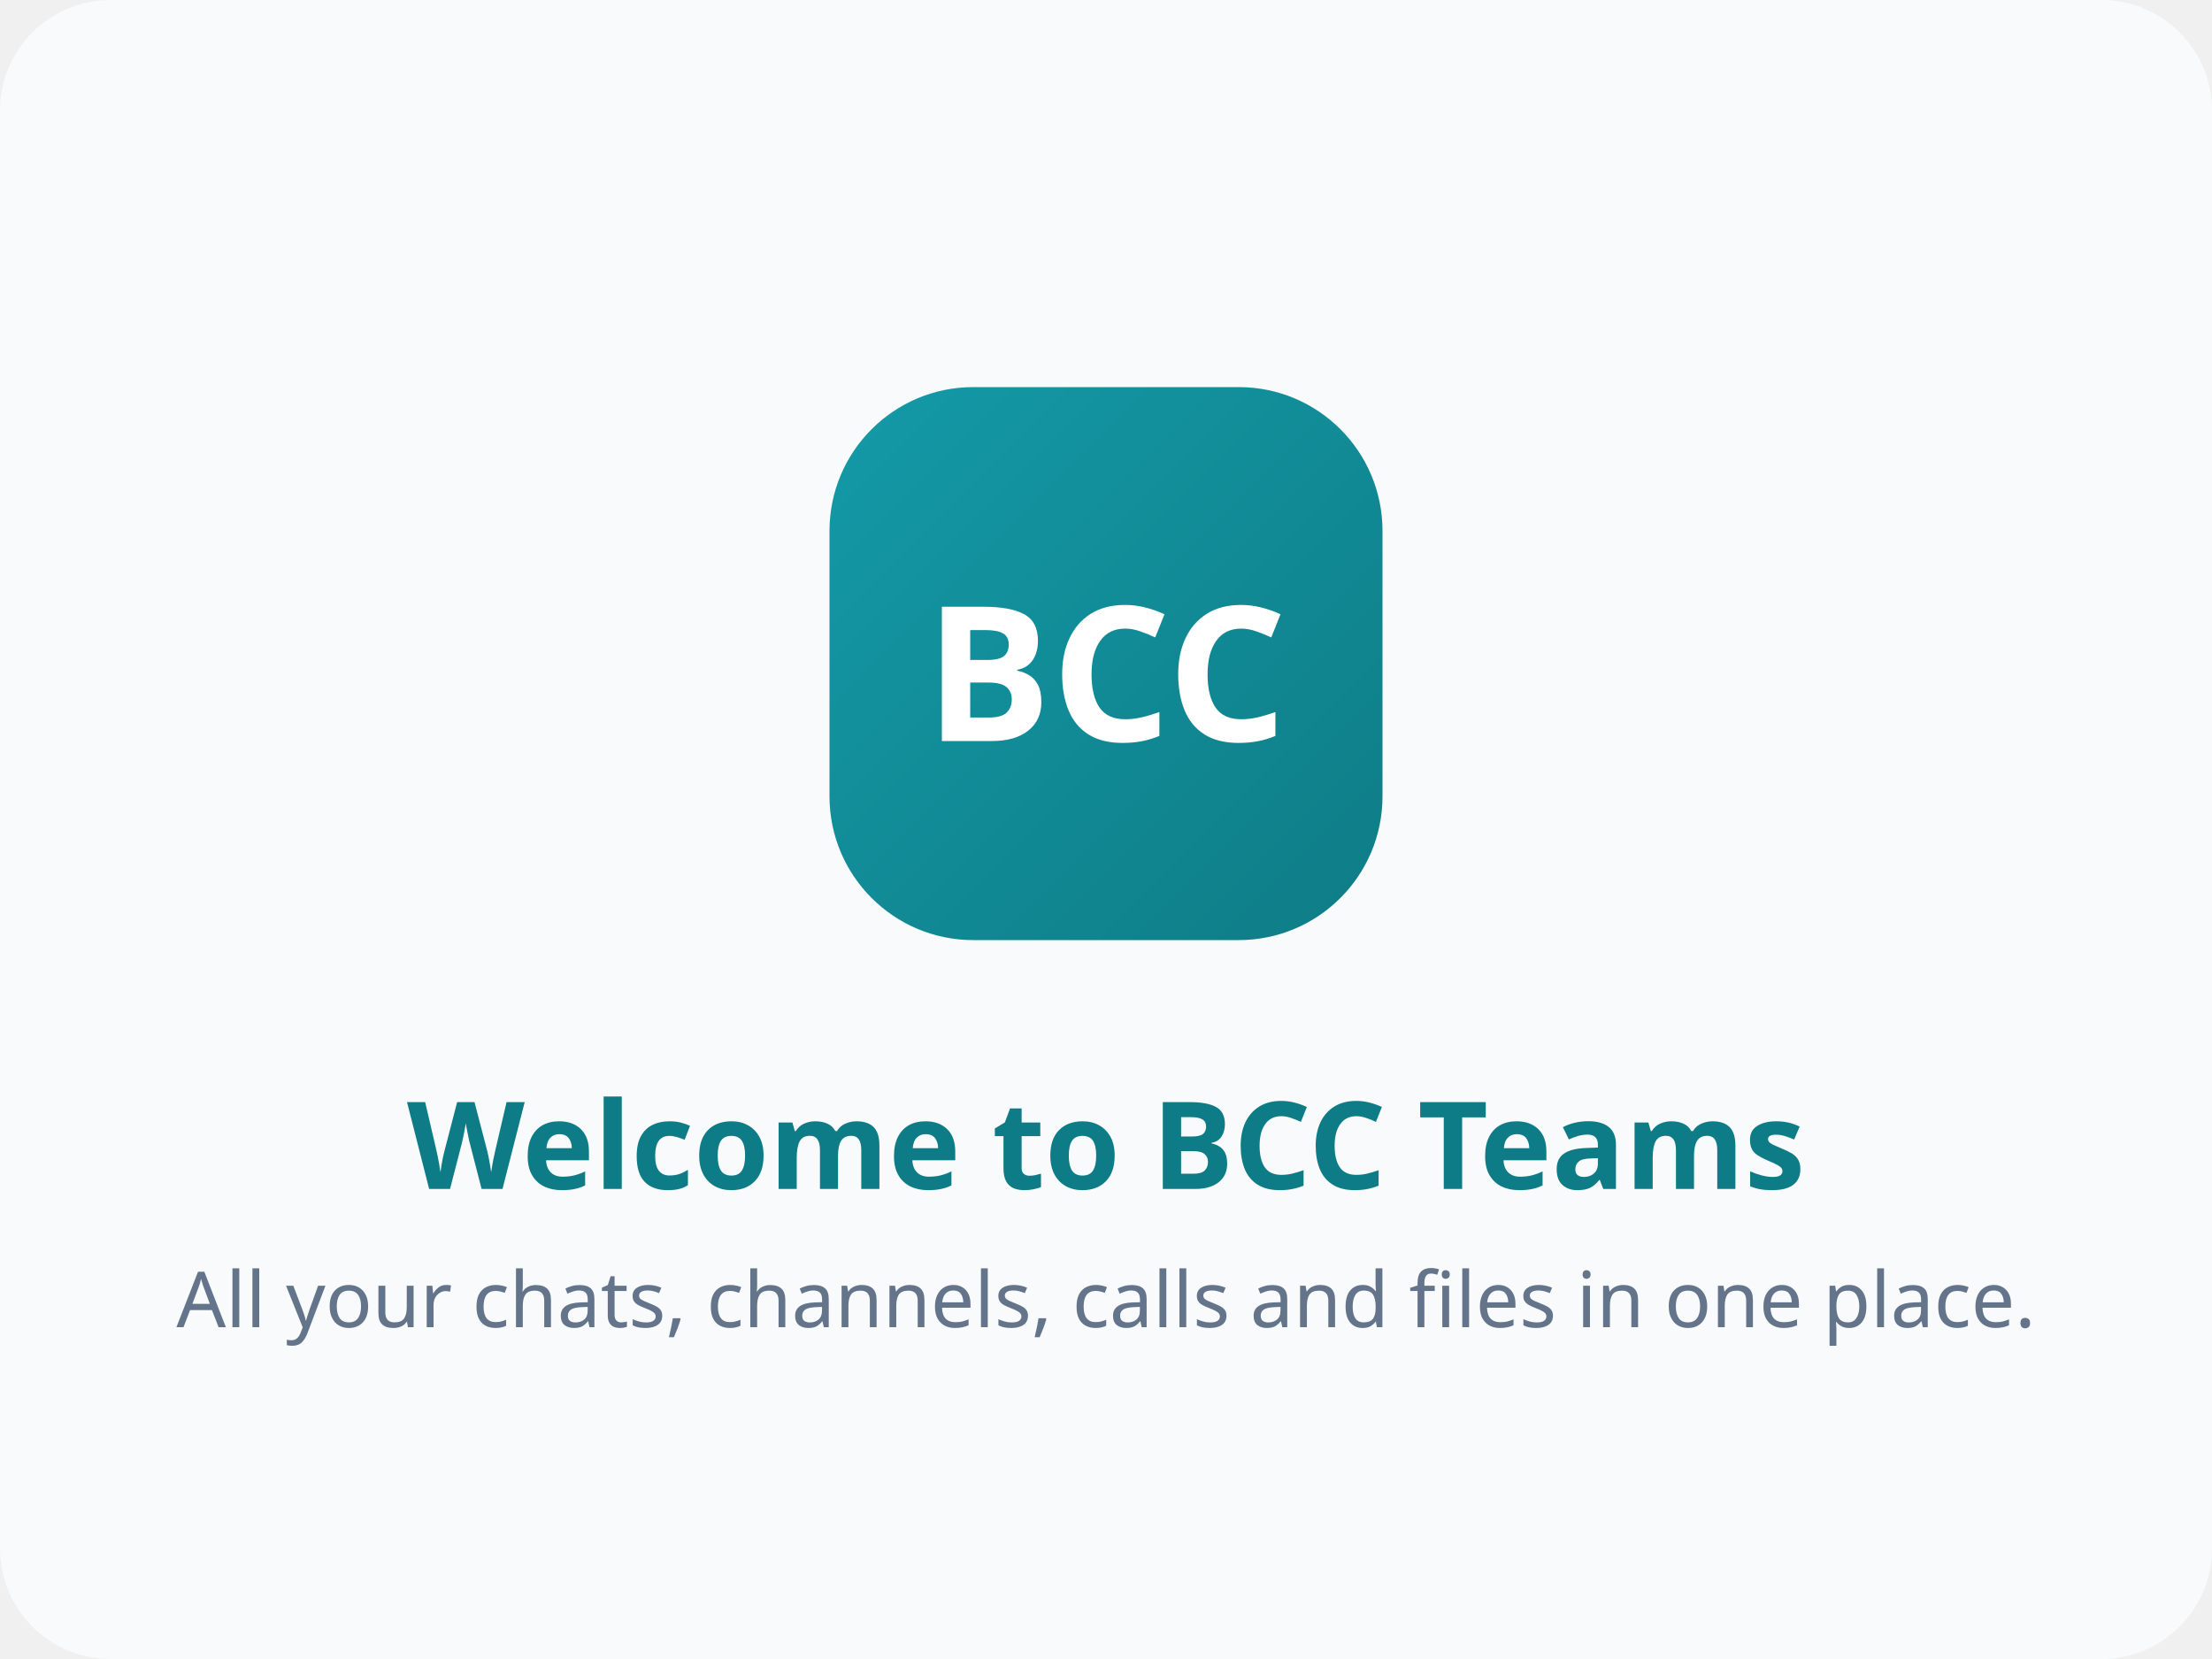
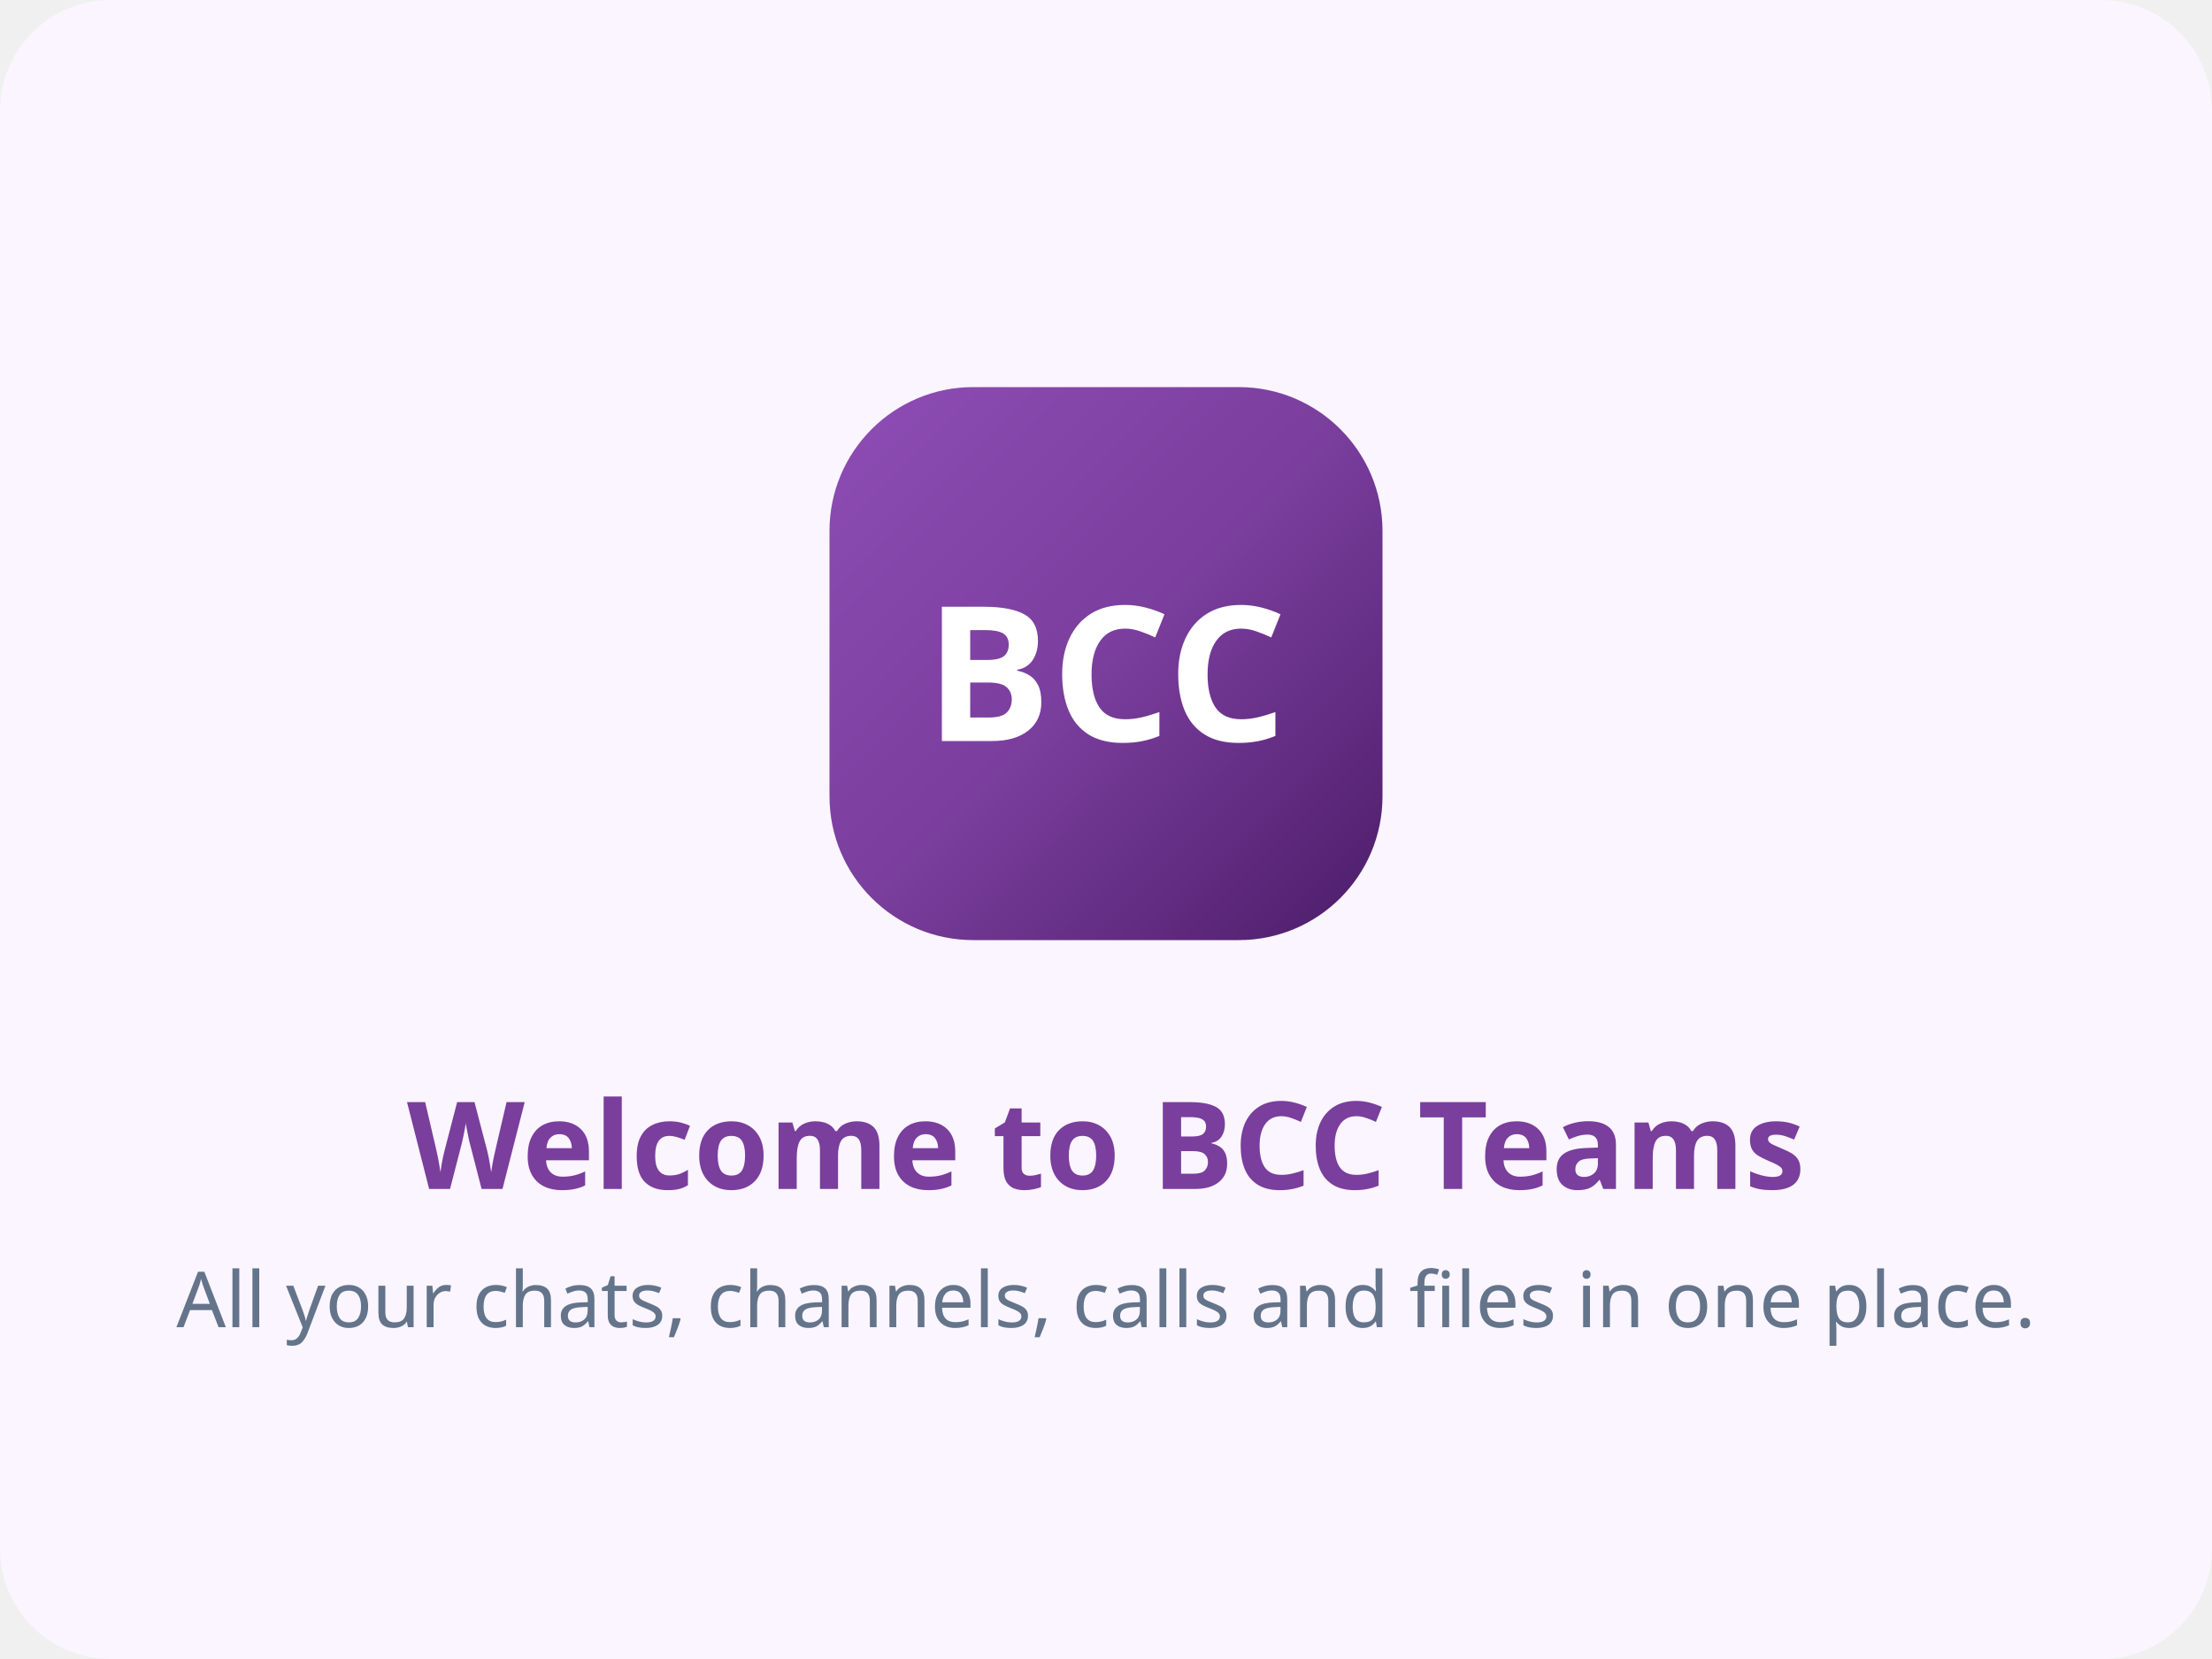
<svg xmlns="http://www.w3.org/2000/svg" viewBox="0 0 400 300" width="400" height="300">
  <defs>
    <linearGradient id="welBg" x1="0%" y1="0%" x2="100%" y2="100%">
-       <stop offset="0%" stop-color="#149AA7" />
-       <stop offset="100%" stop-color="#0E7C86" />
+       <stop offset="0%" stop-color="#8E4DB5" />
+       <stop offset="50%" stop-color="#7A3E9D" />
+       <stop offset="100%" stop-color="#4C1C69" />
    </linearGradient>
  </defs>
-   <rect x="0" y="0" width="400" height="300" rx="20" fill="#F8FAFC" />
+   <rect x="0" y="0" width="400" height="300" rx="20" fill="#FAF5FF" />
  <g transform="translate(200, 120)">
    <rect x="-50" y="-50" width="100" height="100" rx="26" fill="url(#welBg)" />
    <text x="0" y="14" text-anchor="middle" fill="#FFFFFF" font-family="sans-serif" font-weight="900" font-size="34">BCC</text>
  </g>
-   <text x="200" y="215" text-anchor="middle" fill="#0E7C86" font-family="sans-serif" font-weight="800" font-size="22">Welcome to BCC Teams</text>
+   <text x="200" y="215" text-anchor="middle" fill="#7A3E9D" font-family="sans-serif" font-weight="800" font-size="22">Welcome to BCC Teams</text>
  <text x="200" y="240" text-anchor="middle" fill="#64748B" font-family="sans-serif" font-size="14">All your chats, channels, calls and files in one place.</text>
</svg>
